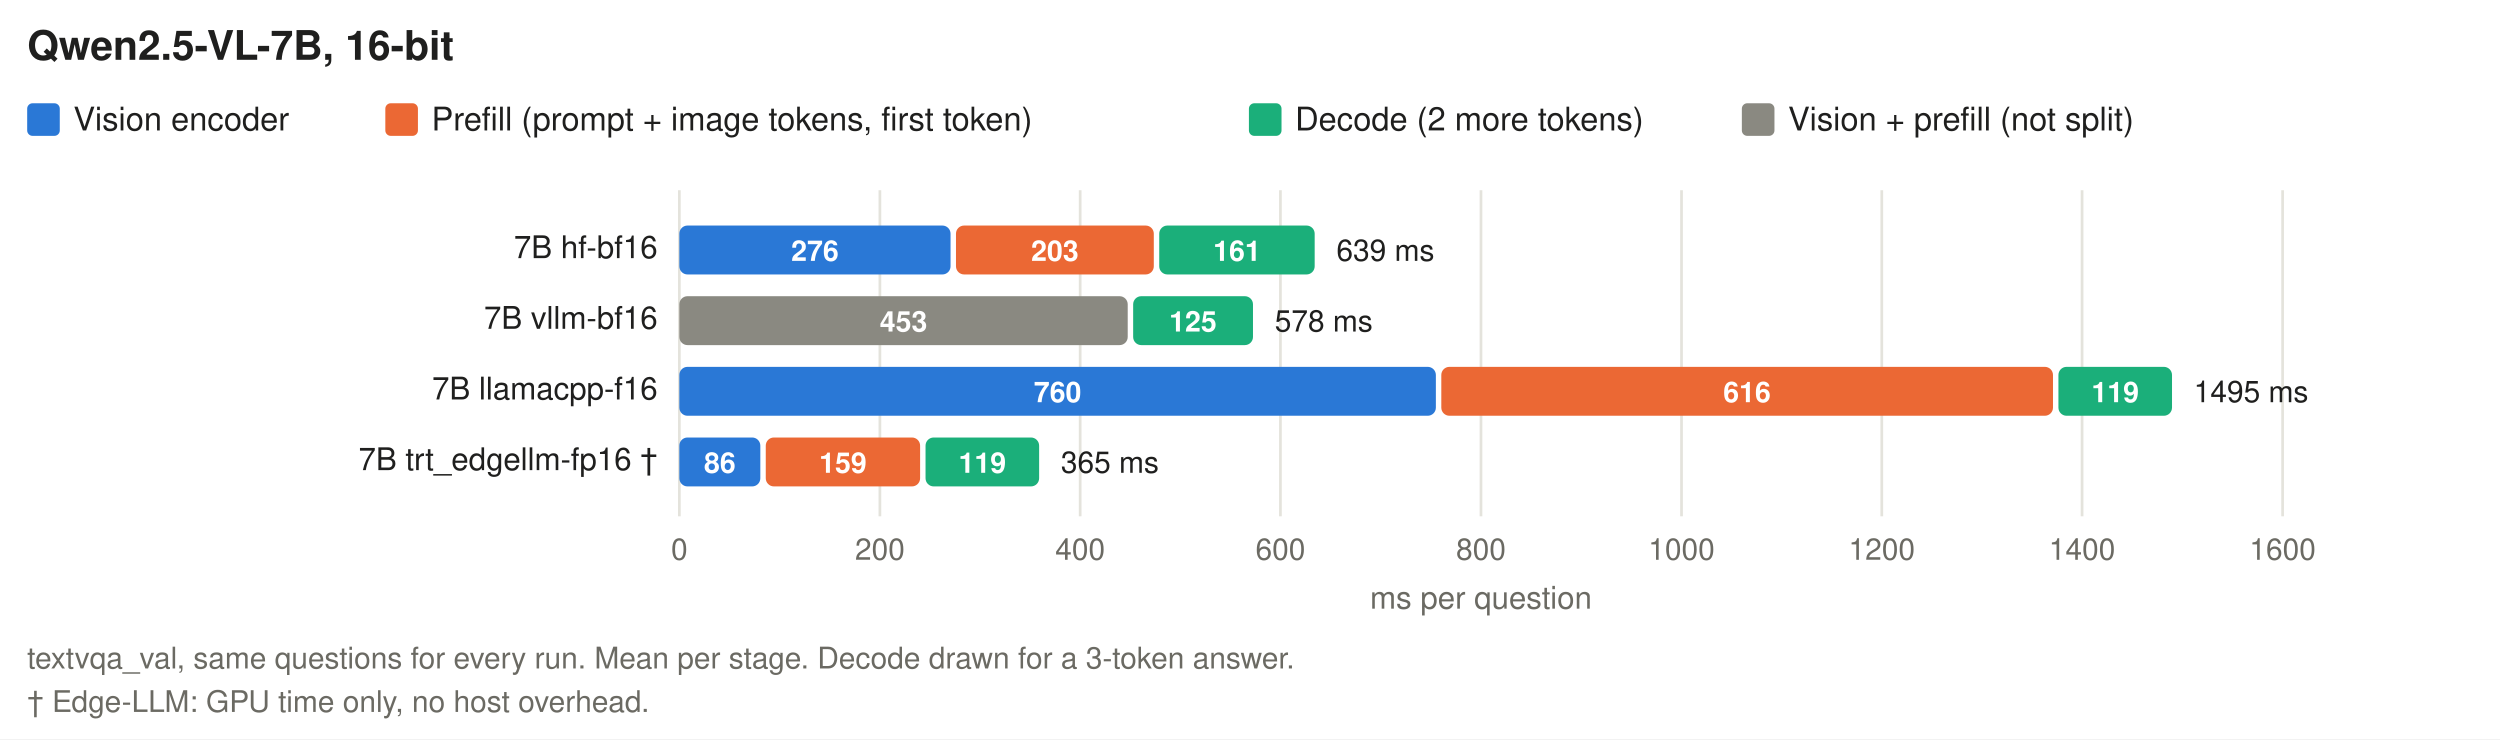
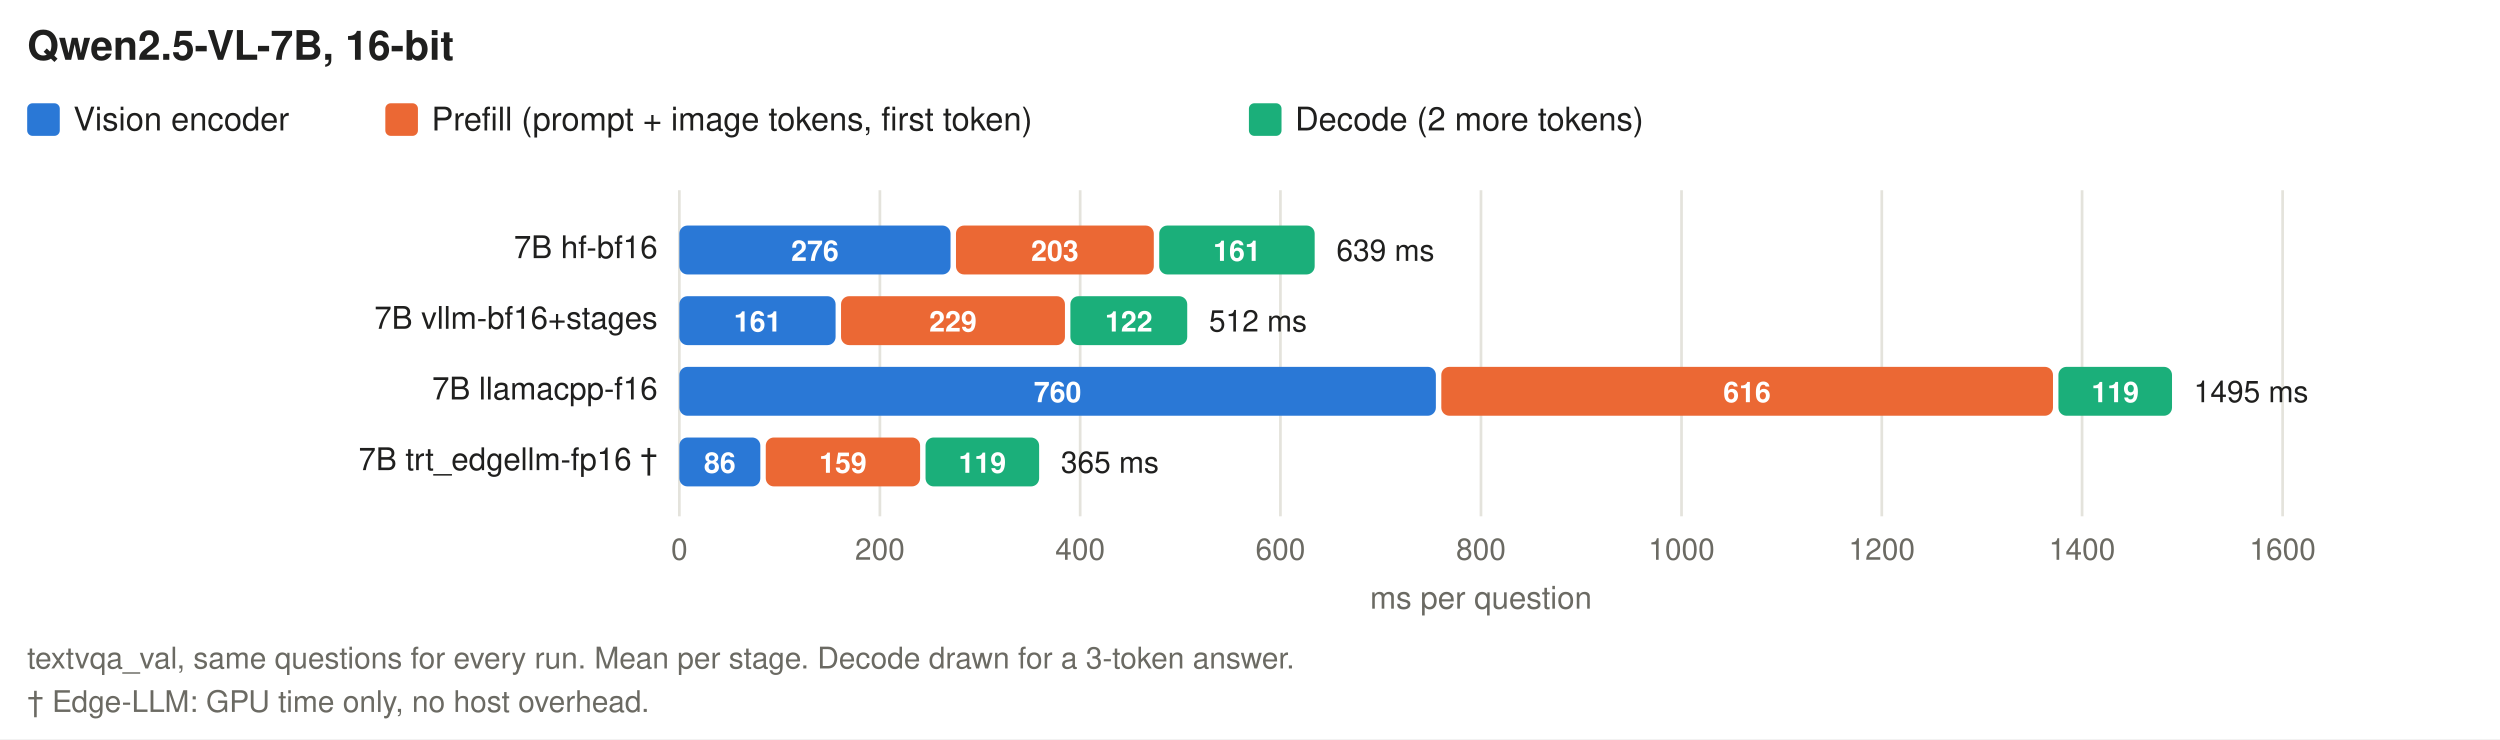
<svg xmlns="http://www.w3.org/2000/svg" width="920" height="272" viewBox="0 0 920 272" font-family="Helvetica, Arial, sans-serif">
  <rect width="920" height="272" fill="#ffffff" />
  <line x1="250.0" y1="70" x2="250.0" y2="190" stroke="#e4e3dc" />
  <line x1="323.8" y1="70" x2="323.8" y2="190" stroke="#e4e3dc" />
  <line x1="397.5" y1="70" x2="397.5" y2="190" stroke="#e4e3dc" />
  <line x1="471.2" y1="70" x2="471.2" y2="190" stroke="#e4e3dc" />
  <line x1="545.0" y1="70" x2="545.0" y2="190" stroke="#e4e3dc" />
  <line x1="618.8" y1="70" x2="618.8" y2="190" stroke="#e4e3dc" />
  <line x1="692.5" y1="70" x2="692.5" y2="190" stroke="#e4e3dc" />
  <line x1="766.2" y1="70" x2="766.2" y2="190" stroke="#e4e3dc" />
  <line x1="840.0" y1="70" x2="840.0" y2="190" stroke="#e4e3dc" />
  <text x="10.0" y="22" font-size="15" fill="#1f1f1e" text-anchor="start" font-weight="bold">Qwen2.5-VL-7B, 16-bit</text>
  <rect x="10" y="38" width="12" height="12" rx="2" fill="#2a78d6" />
  <text x="27.0" y="48" font-size="12" fill="#1f1f1e" text-anchor="start" font-weight="normal">Vision encoder</text>
  <rect x="141.8" y="38" width="12" height="12" rx="2" fill="#eb6834" />
  <text x="158.8" y="48" font-size="12" fill="#1f1f1e" text-anchor="start" font-weight="normal">Prefill (prompt + image tokens, first token)</text>
  <rect x="459.6" y="38" width="12" height="12" rx="2" fill="#1baf7a" />
  <text x="476.6" y="48" font-size="12" fill="#1f1f1e" text-anchor="start" font-weight="normal">Decode (2 more tokens)</text>
-   <rect x="641.0" y="38" width="12" height="12" rx="2" fill="#8a8981" />
-   <text x="658.0" y="48" font-size="12" fill="#1f1f1e" text-anchor="start" font-weight="normal">Vision + prefill (not split)</text>
  <text x="242.0" y="95" font-size="11.5" fill="#1f1f1e" text-anchor="end" font-weight="normal">7B hf-bf16</text>
  <rect x="250.0" y="83" width="99.8" height="18" rx="3" fill="#2a78d6" />
  <text x="299.9" y="96" font-size="10.5" fill="#ffffff" text-anchor="middle" font-weight="bold">276</text>
  <rect x="351.8" y="83" width="72.8" height="18" rx="3" fill="#eb6834" />
  <text x="388.2" y="96" font-size="10.5" fill="#ffffff" text-anchor="middle" font-weight="bold">203</text>
  <rect x="426.6" y="83" width="57.2" height="18" rx="3" fill="#1baf7a" />
  <text x="455.2" y="96" font-size="10.5" fill="#ffffff" text-anchor="middle" font-weight="bold">161</text>
  <text x="491.8" y="96" font-size="11" fill="#1f1f1e" text-anchor="start" font-weight="normal">639 ms</text>
-   <text x="242.0" y="121" font-size="11.5" fill="#1f1f1e" text-anchor="end" font-weight="normal">7B vllm-bf16</text>
-   <rect x="250.0" y="109" width="165.0" height="18" rx="3" fill="#8a8981" />
-   <text x="332.5" y="122" font-size="10.5" fill="#ffffff" text-anchor="middle" font-weight="bold">453</text>
-   <rect x="417.0" y="109" width="44.1" height="18" rx="3" fill="#1baf7a" />
-   <text x="439.0" y="122" font-size="10.5" fill="#ffffff" text-anchor="middle" font-weight="bold">125</text>
-   <text x="469.1" y="122" font-size="11" fill="#1f1f1e" text-anchor="start" font-weight="normal">578 ms</text>
+   <text x="242.0" y="121" font-size="11.5" fill="#1f1f1e" text-anchor="end" font-weight="normal">7B vllm-bf16+stages</text>
+   <rect x="250.0" y="109" width="57.5" height="18" rx="3" fill="#2a78d6" />
+   <text x="278.8" y="122" font-size="10.5" fill="#ffffff" text-anchor="middle" font-weight="bold">161</text>
+   <rect x="309.5" y="109" width="82.4" height="18" rx="3" fill="#eb6834" />
+   <text x="350.7" y="122" font-size="10.5" fill="#ffffff" text-anchor="middle" font-weight="bold">229</text>
+   <rect x="393.9" y="109" width="43.0" height="18" rx="3" fill="#1baf7a" />
+   <text x="415.4" y="122" font-size="10.5" fill="#ffffff" text-anchor="middle" font-weight="bold">122</text>
+   <text x="444.9" y="122" font-size="11" fill="#1f1f1e" text-anchor="start" font-weight="normal">512 ms</text>
  <text x="242.0" y="147" font-size="11.5" fill="#1f1f1e" text-anchor="end" font-weight="normal">7B llamacpp-f16</text>
  <rect x="250.0" y="135" width="278.4" height="18" rx="3" fill="#2a78d6" />
  <text x="389.2" y="148" font-size="10.5" fill="#ffffff" text-anchor="middle" font-weight="bold">760</text>
  <rect x="530.4" y="135" width="225.1" height="18" rx="3" fill="#eb6834" />
  <text x="642.9" y="148" font-size="10.5" fill="#ffffff" text-anchor="middle" font-weight="bold">616</text>
  <rect x="757.5" y="135" width="41.8" height="18" rx="3" fill="#1baf7a" />
  <text x="778.4" y="148" font-size="10.5" fill="#ffffff" text-anchor="middle" font-weight="bold">119</text>
  <text x="807.3" y="148" font-size="11" fill="#1f1f1e" text-anchor="start" font-weight="normal">1495 ms</text>
  <text x="242.0" y="173" font-size="11.5" fill="#1f1f1e" text-anchor="end" font-weight="normal">7B trt_edgellm-fp16 †</text>
  <rect x="250.0" y="161" width="29.8" height="18" rx="3" fill="#2a78d6" />
  <text x="264.9" y="174" font-size="10.5" fill="#ffffff" text-anchor="middle" font-weight="bold">86</text>
  <rect x="281.8" y="161" width="56.8" height="18" rx="3" fill="#eb6834" />
  <text x="310.2" y="174" font-size="10.5" fill="#ffffff" text-anchor="middle" font-weight="bold">159</text>
  <rect x="340.6" y="161" width="41.8" height="18" rx="3" fill="#1baf7a" />
  <text x="361.5" y="174" font-size="10.5" fill="#ffffff" text-anchor="middle" font-weight="bold">119</text>
  <text x="390.4" y="174" font-size="11" fill="#1f1f1e" text-anchor="start" font-weight="normal">365 ms</text>
  <text x="250.0" y="206" font-size="11" fill="#6b6a63" text-anchor="middle" font-weight="normal">0</text>
  <text x="323.8" y="206" font-size="11" fill="#6b6a63" text-anchor="middle" font-weight="normal">200</text>
  <text x="397.5" y="206" font-size="11" fill="#6b6a63" text-anchor="middle" font-weight="normal">400</text>
  <text x="471.2" y="206" font-size="11" fill="#6b6a63" text-anchor="middle" font-weight="normal">600</text>
  <text x="545.0" y="206" font-size="11" fill="#6b6a63" text-anchor="middle" font-weight="normal">800</text>
  <text x="618.8" y="206" font-size="11" fill="#6b6a63" text-anchor="middle" font-weight="normal">1000</text>
  <text x="692.5" y="206" font-size="11" fill="#6b6a63" text-anchor="middle" font-weight="normal">1200</text>
  <text x="766.2" y="206" font-size="11" fill="#6b6a63" text-anchor="middle" font-weight="normal">1400</text>
  <text x="840.0" y="206" font-size="11" fill="#6b6a63" text-anchor="middle" font-weight="normal">1600</text>
  <text x="545.0" y="224" font-size="11.5" fill="#6b6a63" text-anchor="middle" font-weight="normal">ms per question</text>
  <text x="10.0" y="246" font-size="11" fill="#6b6a63" text-anchor="start" font-weight="normal">textvqa_val, same questions for every run. Mean per stage. Decode drawn for a 3-token answer.</text>
  <text x="10.0" y="262" font-size="11" fill="#6b6a63" text-anchor="start" font-weight="normal">† Edge-LLM: GPU time only, no host overhead.</text>
</svg>
